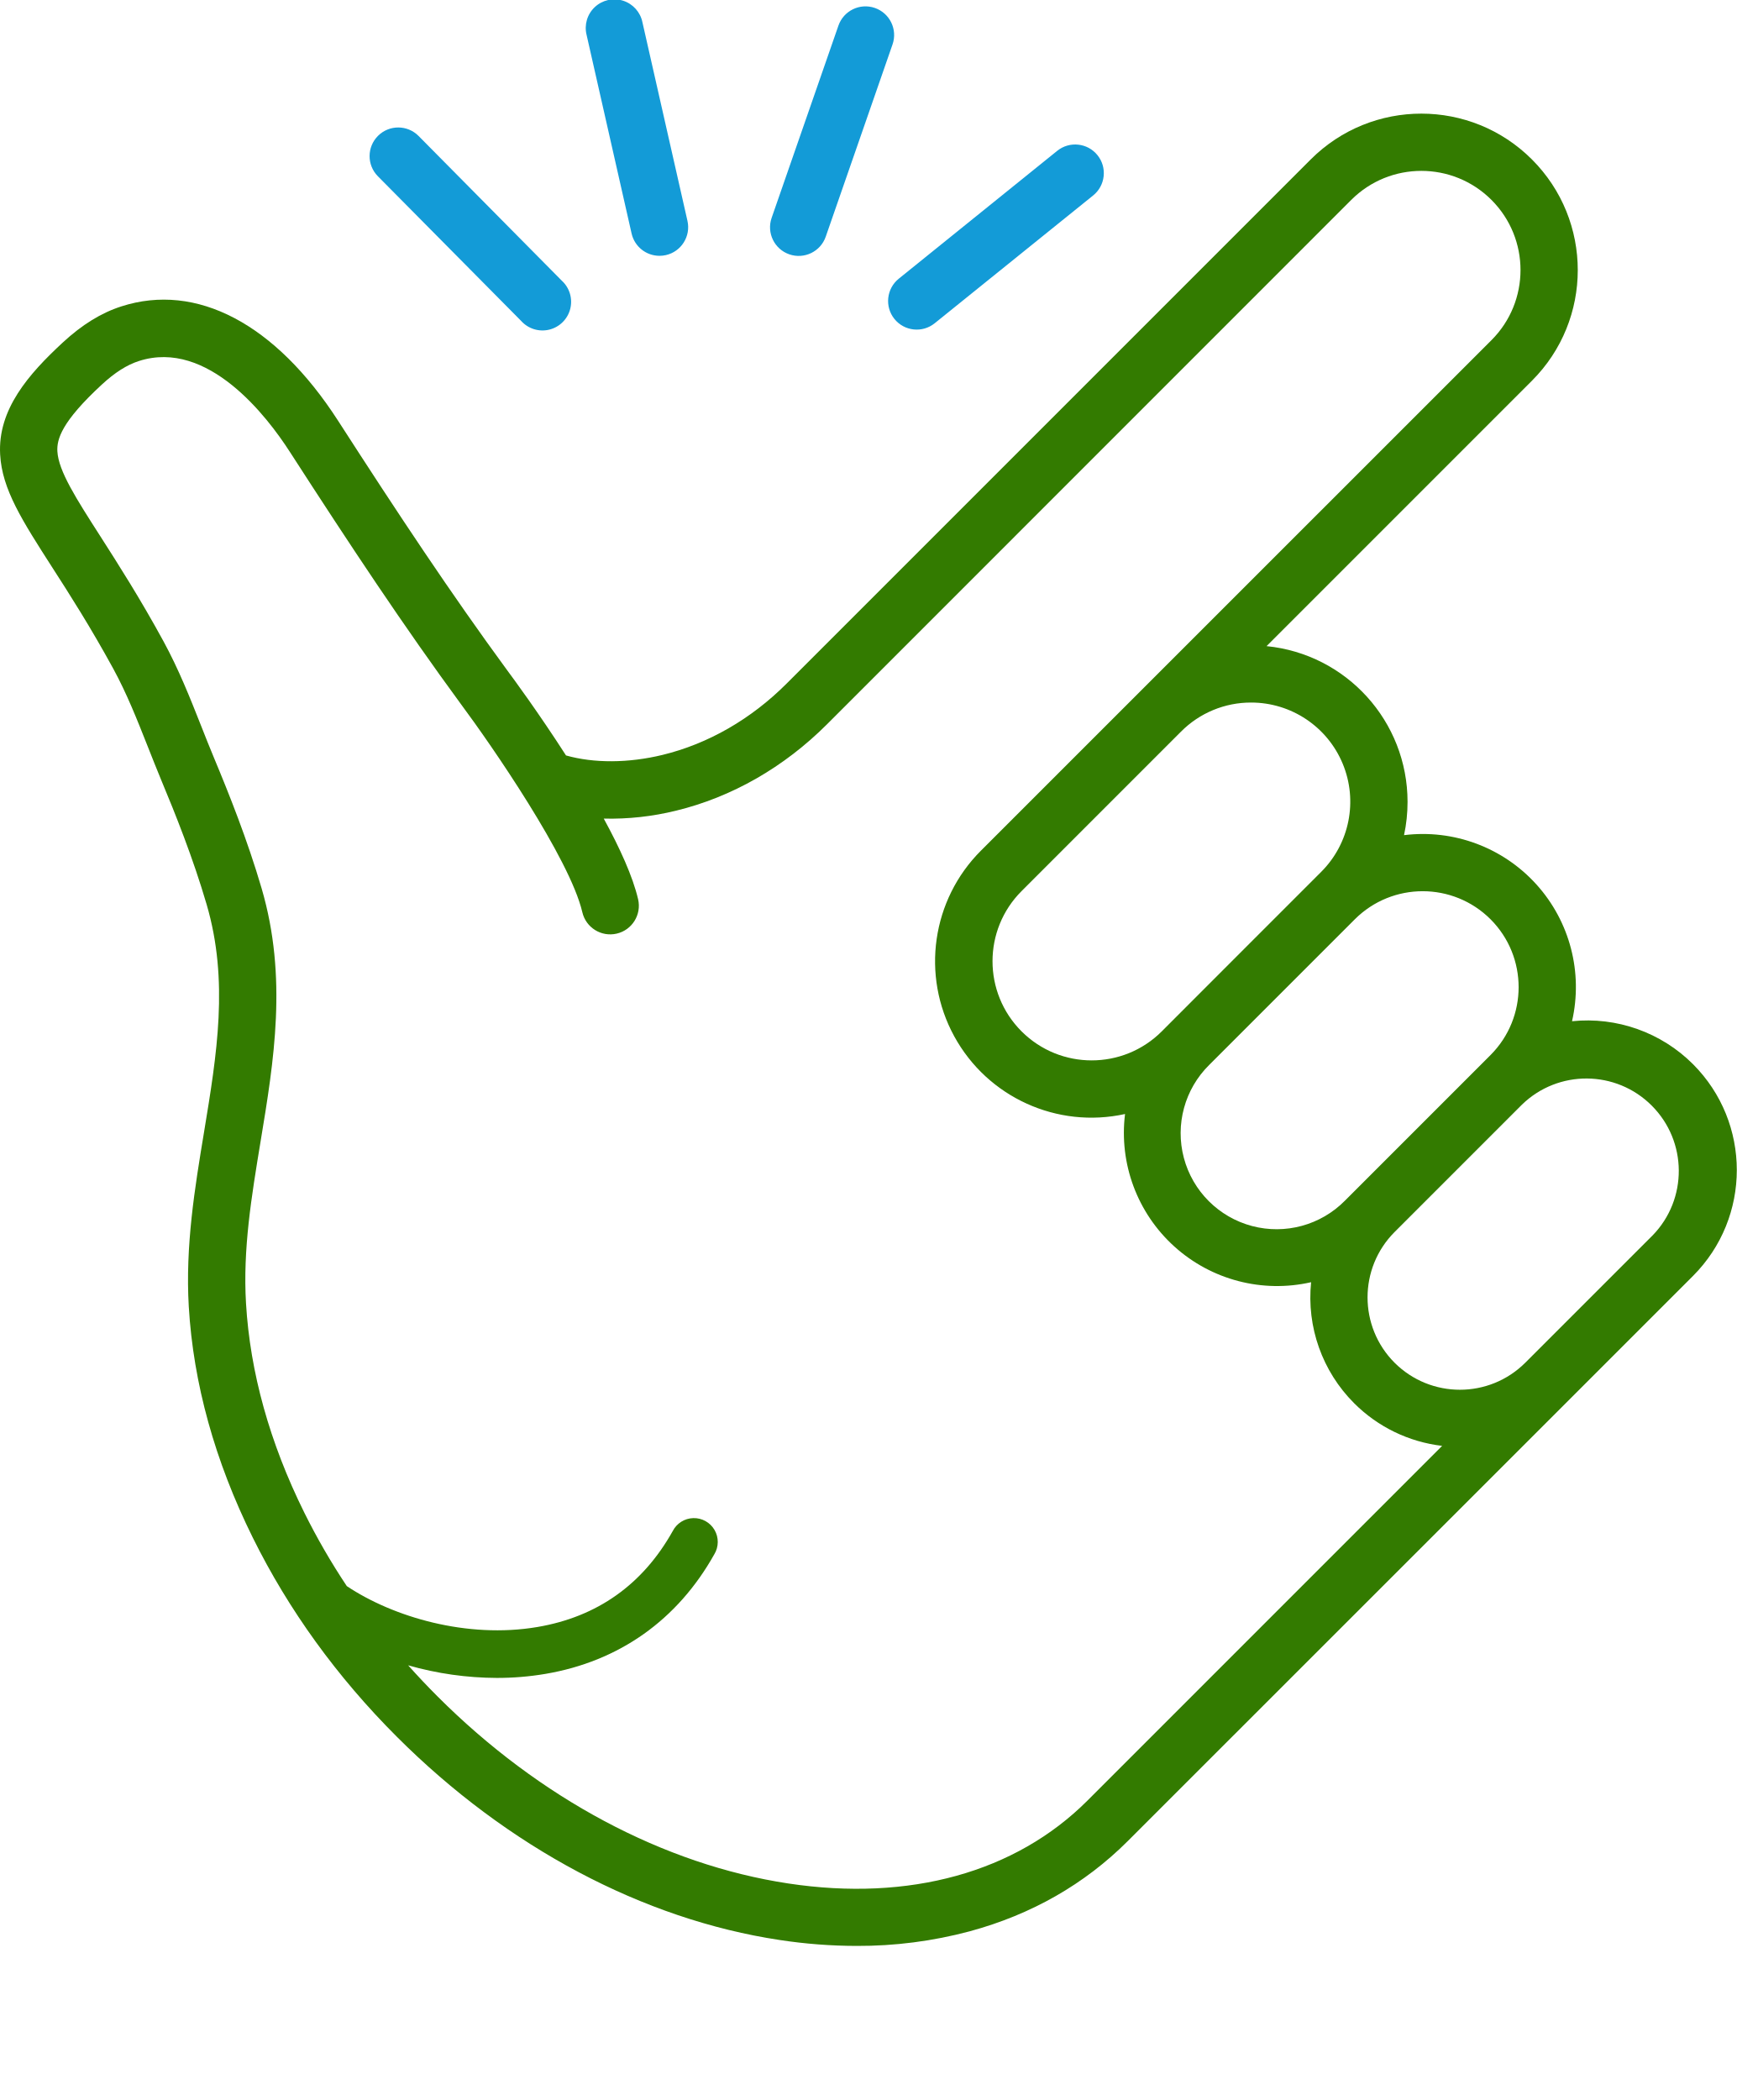
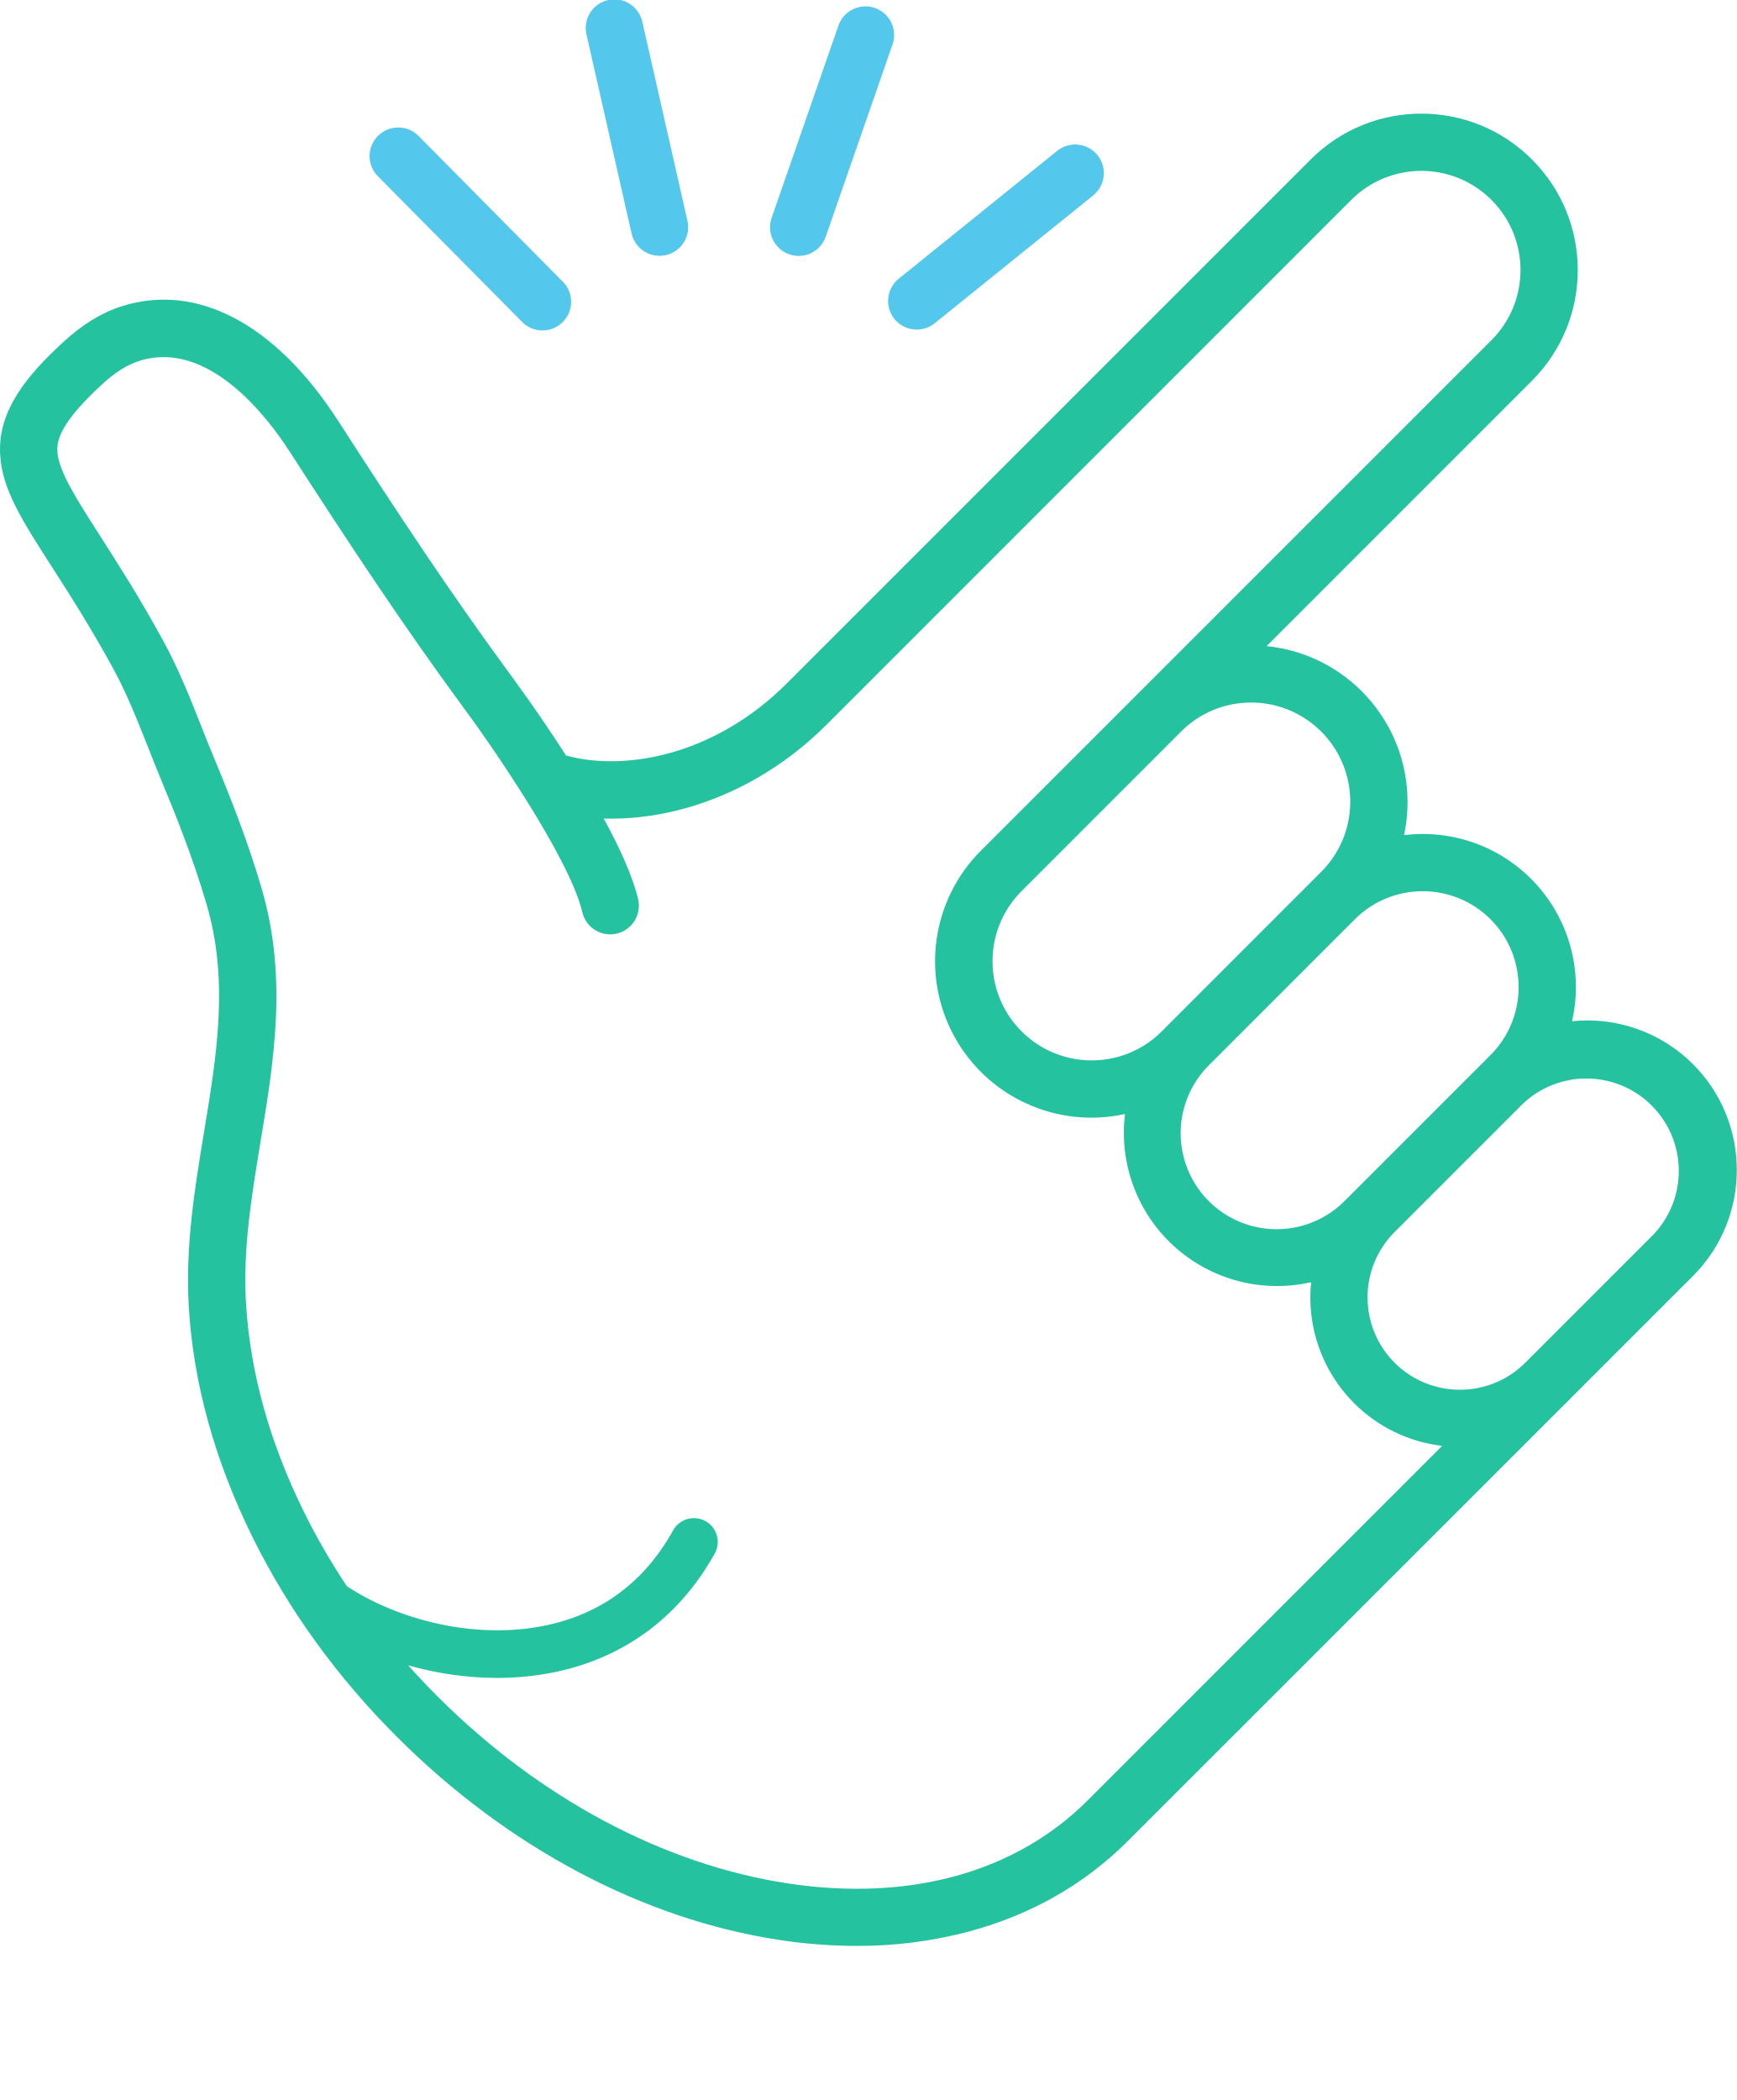
<svg xmlns="http://www.w3.org/2000/svg" viewBox="0 0 909.83 1100">
  <g>
-     <path fill="#337B00" d="M886.9 557.45a78.28 78.28 0 00-63.4-22.52 80.17 80.17 0 00-88-97.47 82.63 82.63 0 001.84-17.46 82 82 0 00-73.86-81.55l139-139A81.94 81.94 0 10686.63 83.5L412.05 358.08c-18.64 18.64-41.11 31.55-65 37.35-17.91 4.35-36 4.4-50.55.28-14.38-22.37-27.88-40.68-30.8-44.6-29.61-40.41-56.89-81.54-88.7-130.88-32.71-50.66-74.06-72.44-113.46-59.73C53 163.89 43 170.07 32.92 179.38 15.06 195.91-1.28 214.46.08 238.15c1 18.15 11.48 34.43 27.29 59.07 9 13.95 20.09 31.32 31.94 53 7.11 13.05 12.46 26.58 18.13 40.91 2.24 5.68 4.57 11.55 7 17.43 7.36 17.61 16.71 40.94 23.81 65.21 11.72 40 5.36 78.49-1.36 119.2-4.85 29.33-9.86 59.66-8 91.42 2.37 40.18 13.66 80.92 33.55 121.08 18.75 37.87 44.15 73 75.49 104.3 57.84 57.84 129 95.64 200.5 106.42a269.83 269.83 0 0040.28 3.1 225.74 225.74 0 0059.29-7.66c32.34-8.77 60.2-24.68 82.8-47.28L820.22 735l66.67-66.67a78.5 78.5 0 00.01-110.88zm-106.08-75.92a50.32 50.32 0 010 71.1l-4.79 4.8-66.67 66.67-4.81 4.81a50.28 50.28 0 11-71.11-71.1l38.16-38.16 38.15-38.15a50.33 50.33 0 0171.07.03zM655.39 368a51.94 51.94 0 0136.73 88.67l-41.77 41.77-38.15 38.18-3.6 3.61a51.94 51.94 0 01-73.46-73.46l35.35-35.36 48.18-48.18A51.61 51.61 0 01655.39 368zm-85.76 575.19c-37.56 37.55-93.2 53-156.68 43.39-65.17-9.84-130.43-44.63-183.77-98q-8-8-15.37-16.27a170.76 170.76 0 0046.47 6.6 151.64 151.64 0 0025.42-2.11c38.61-6.55 69.21-28.22 88.49-62.66A12.48 12.48 0 10352.4 802c-15.68 28-39.53 44.92-70.88 50.24-36.89 6.26-75.64-5.26-99.85-21.42a350.45 350.45 0 01-22.31-38.59c-18.09-36.54-28.35-73.4-30.49-109.54-1.68-28.41 2.85-55.78 7.63-84.76 7-42.24 14.2-85.91.57-132.51-7.52-25.69-17.27-50-24.93-68.36-2.34-5.6-4.61-11.34-6.8-16.89-5.75-14.54-11.7-29.57-19.69-44.24-12.36-22.66-23.82-40.53-33-54.89-12.77-19.91-22-34.3-22.59-44.58-.36-6.35 2.12-15.47 23.26-35 6.79-6.29 13.15-10.33 19.43-12.35 36.16-11.67 67.32 29.3 79 47.45 32.15 49.81 59.73 91.39 89.81 132.41l.07.09c15.41 20.7 56.86 80.6 63.42 108.77a15 15 0 1029.22-6.8c-2.78-11.94-9.63-26.93-18-42.24a144.06 144.06 0 0037.87-4.15c29.22-7.09 56.58-22.75 79.12-45.29l274.58-274.63a51.94 51.94 0 0173.46 73.46L597.45 362l-83.54 83.53a81.91 81.91 0 0075.44 138 80.23 80.23 0 0097.47 88.1A78.28 78.28 0 00709.34 735a78 78 0 0046.11 22.36zm296.06-296.06l-31.32 31.31L799 713.81a48.47 48.47 0 01-68.46 0 48.47 48.47 0 010-68.46l66.71-66.71a48.42 48.42 0 0168.44 68.5z" />
-     <path fill="#139BD7" d="M273 168.1a15 15 0 1021.27-21.1l-75-75.78a15 15 0 00-21.32 21.11zM330.86 122.33A15 15 0 00345.48 134a15.31 15.31 0 003.33-.37 15 15 0 0011.31-17.95l-23.58-104a15 15 0 10-29.25 6.63zM413.46 133.22a15 15 0 0019.09-9.22l35-100.73a15 15 0 00-28.34-9.86l-35 100.73a15 15 0 009.25 19.08zM468.54 167.07a15 15 0 0021.09 2.26l83-66.94A15 15 0 10553.82 79l-83.02 67a15 15 0 00-2.26 21.07z" />
+     <path fill="#25C2A0" d="M886.9 557.45a78.28 78.28 0 00-63.4-22.52 80.17 80.17 0 00-88-97.47 82.63 82.63 0 001.84-17.46 82 82 0 00-73.86-81.55l139-139A81.94 81.94 0 10686.63 83.5L412.05 358.08c-18.64 18.64-41.11 31.55-65 37.35-17.91 4.35-36 4.4-50.55.28-14.38-22.37-27.88-40.68-30.8-44.6-29.61-40.41-56.89-81.54-88.7-130.88-32.71-50.66-74.06-72.44-113.46-59.73C53 163.89 43 170.07 32.92 179.38 15.06 195.91-1.28 214.46.08 238.15c1 18.15 11.48 34.43 27.29 59.07 9 13.95 20.09 31.32 31.94 53 7.11 13.05 12.46 26.58 18.13 40.91 2.24 5.68 4.57 11.55 7 17.43 7.36 17.61 16.71 40.94 23.81 65.21 11.72 40 5.36 78.49-1.36 119.2-4.85 29.33-9.86 59.66-8 91.42 2.37 40.18 13.66 80.92 33.55 121.08 18.75 37.87 44.15 73 75.49 104.3 57.84 57.84 129 95.64 200.5 106.42a269.83 269.83 0 0040.28 3.1 225.74 225.74 0 0059.29-7.66c32.34-8.77 60.2-24.68 82.8-47.28L820.22 735l66.67-66.67a78.5 78.5 0 00.01-110.88zm-106.08-75.92a50.32 50.32 0 010 71.1l-4.79 4.8-66.67 66.67-4.81 4.81a50.28 50.28 0 11-71.11-71.1l38.16-38.16 38.15-38.15a50.33 50.33 0 0171.07.03zM655.39 368a51.94 51.94 0 0136.73 88.67l-41.77 41.77-38.15 38.18-3.6 3.61a51.94 51.94 0 01-73.46-73.46l35.35-35.36 48.18-48.18A51.61 51.61 0 01655.39 368zm-85.76 575.19c-37.56 37.55-93.2 53-156.68 43.39-65.17-9.84-130.43-44.63-183.77-98q-8-8-15.37-16.27a170.76 170.76 0 0046.47 6.6 151.64 151.64 0 0025.42-2.11c38.61-6.55 69.21-28.22 88.49-62.66A12.48 12.48 0 10352.4 802c-15.68 28-39.53 44.92-70.88 50.24-36.89 6.26-75.64-5.26-99.85-21.42a350.45 350.45 0 01-22.31-38.59c-18.09-36.54-28.35-73.4-30.49-109.54-1.68-28.41 2.85-55.78 7.63-84.76 7-42.24 14.2-85.91.57-132.51-7.52-25.69-17.27-50-24.93-68.36-2.34-5.6-4.61-11.34-6.8-16.89-5.75-14.54-11.7-29.57-19.69-44.24-12.36-22.66-23.82-40.53-33-54.89-12.77-19.91-22-34.3-22.59-44.58-.36-6.35 2.12-15.47 23.26-35 6.79-6.29 13.15-10.33 19.43-12.35 36.16-11.67 67.32 29.3 79 47.45 32.15 49.81 59.73 91.39 89.81 132.41l.07.09c15.41 20.7 56.86 80.6 63.42 108.77a15 15 0 1029.22-6.8c-2.78-11.94-9.63-26.93-18-42.24a144.06 144.06 0 0037.87-4.15c29.22-7.09 56.58-22.75 79.12-45.29l274.58-274.63a51.94 51.94 0 0173.46 73.46L597.45 362l-83.54 83.53a81.91 81.91 0 0075.44 138 80.23 80.23 0 0097.47 88.1A78.28 78.28 0 00709.34 735a78 78 0 0046.11 22.36zm296.06-296.06l-31.32 31.31L799 713.81a48.47 48.47 0 01-68.46 0 48.47 48.47 0 010-68.46l66.71-66.71a48.42 48.42 0 0168.44 68.5z" />
+     <path fill="#54C7EC" d="M273 168.1a15 15 0 1021.27-21.1l-75-75.78a15 15 0 00-21.32 21.11zM330.86 122.33A15 15 0 00345.48 134a15.31 15.31 0 003.33-.37 15 15 0 0011.31-17.95l-23.58-104a15 15 0 10-29.25 6.63zM413.46 133.22a15 15 0 0019.09-9.22l35-100.73a15 15 0 00-28.34-9.86l-35 100.73a15 15 0 009.25 19.08zM468.54 167.07a15 15 0 0021.09 2.26l83-66.94A15 15 0 10553.82 79l-83.02 67a15 15 0 00-2.26 21.07z" />
  </g>
</svg>
